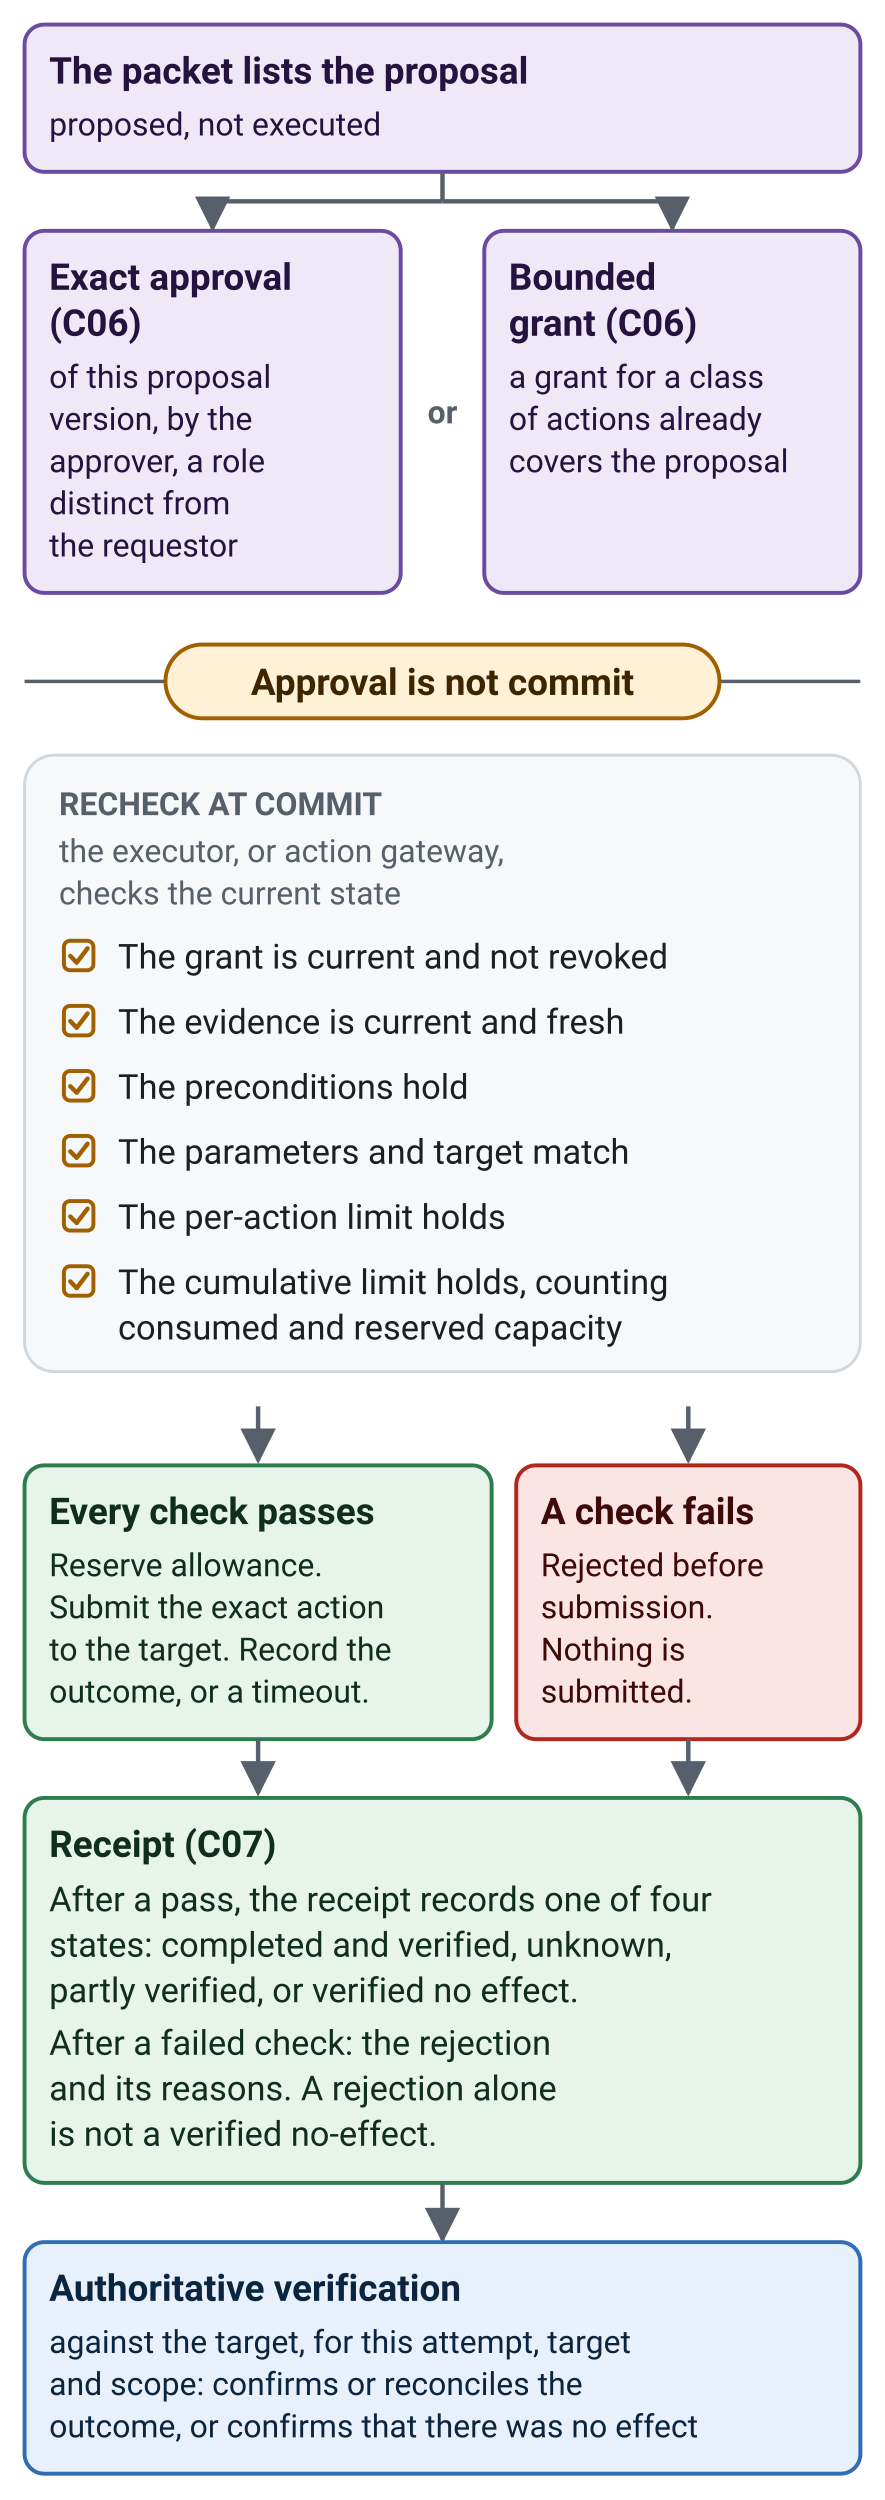
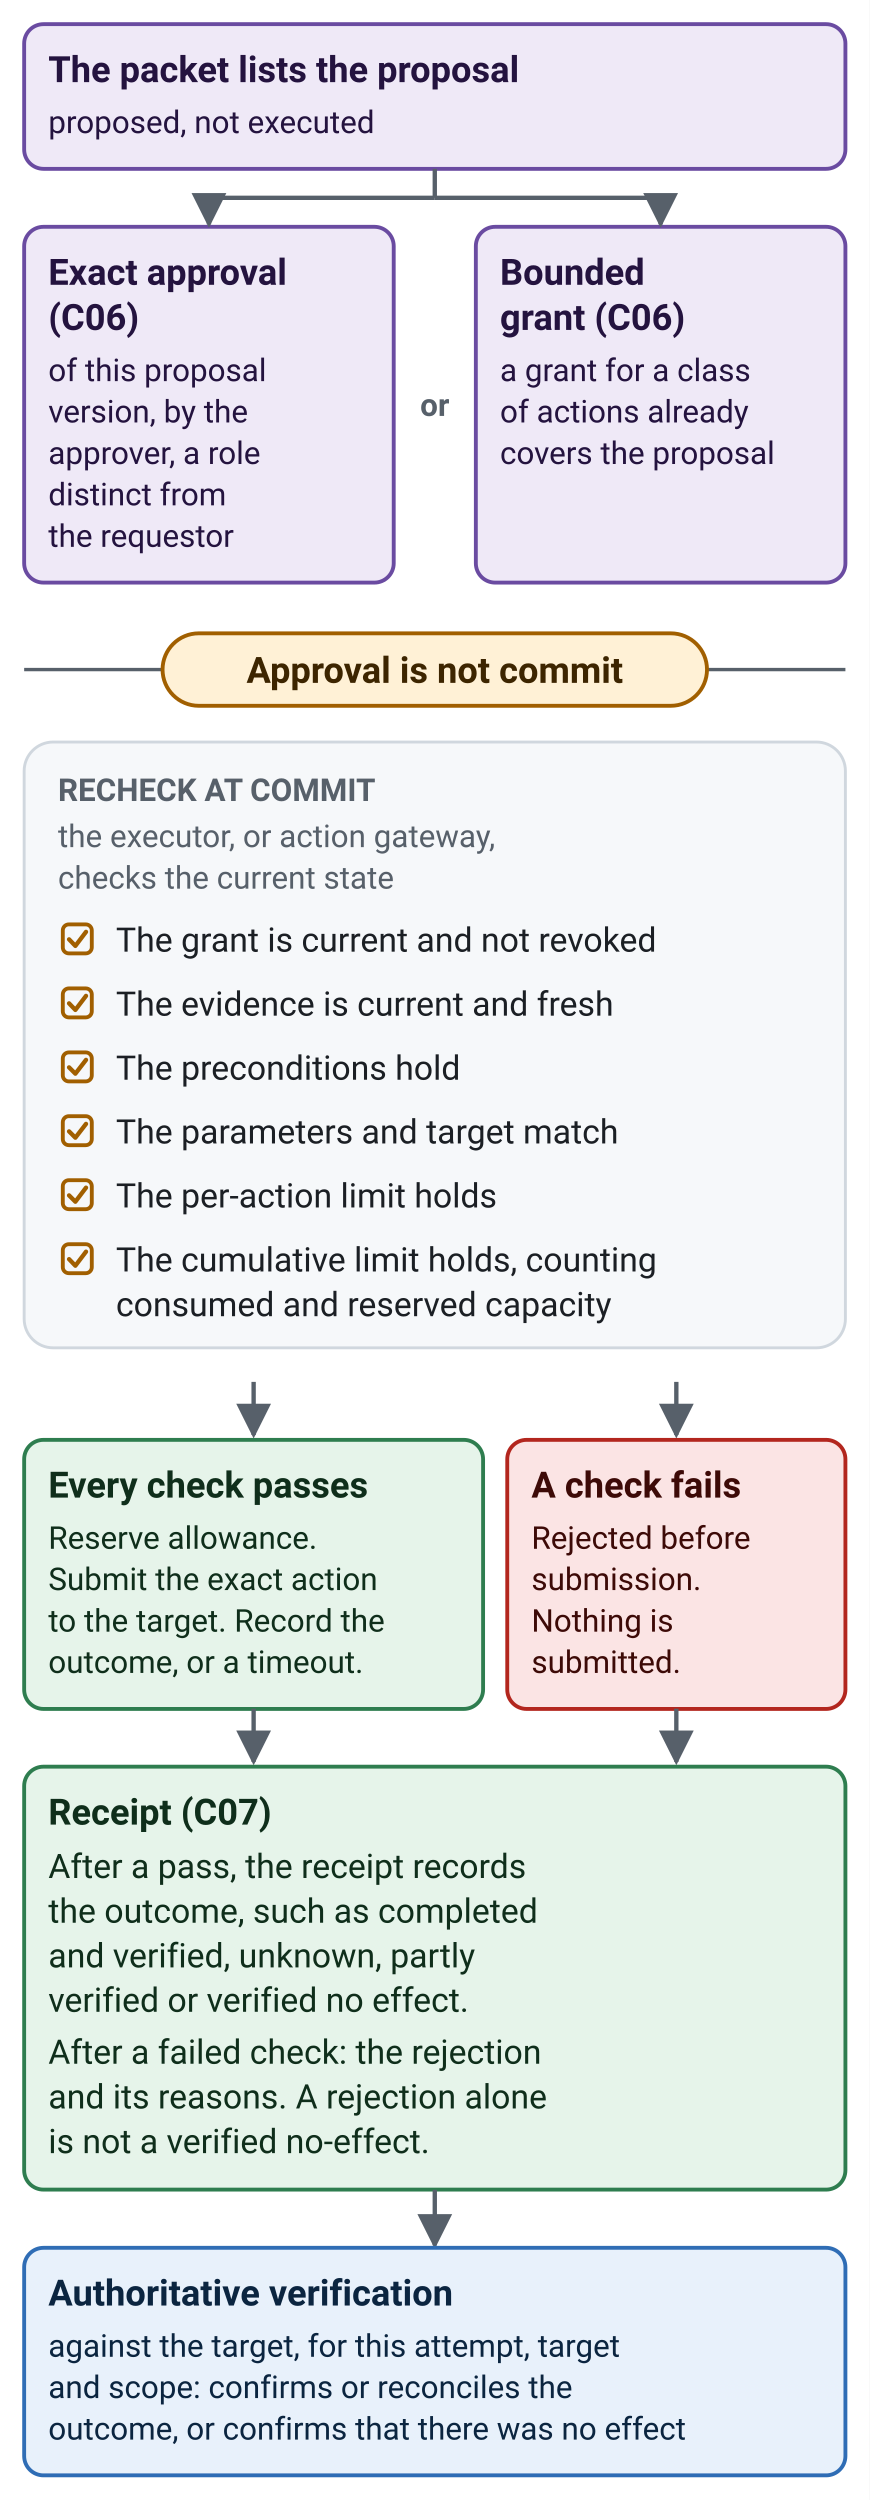
- <svg xmlns="http://www.w3.org/2000/svg" viewBox="0 0 360 1017" width="360" height="1017" role="img" aria-labelledby="t d" font-family="-apple-system, 'Segoe UI', Roboto, Helvetica, Arial, sans-serif">
+ <svg xmlns="http://www.w3.org/2000/svg" viewBox="0 0 360 1035" width="360" height="1035" role="img" aria-labelledby="t d" font-family="-apple-system, 'Segoe UI', Roboto, Helvetica, Arial, sans-serif">
  <defs>
    <marker id="arr" viewBox="0 0 10 10" refX="9" refY="5" markerWidth="8" markerHeight="8" orient="auto-start-reverse">
      <path d="M0 0 L10 5 L0 10 z" fill="#57606a" />
    </marker>
    <marker id="arrs" viewBox="0 0 10 10" refX="9" refY="5" markerWidth="5.5" markerHeight="5.5" orient="auto-start-reverse">
      <path d="M0 0 L10 5 L0 10 z" fill="#57606a" />
    </marker>
  </defs>
-   <rect width="360" height="1017" fill="#ffffff" />
+   <rect width="360" height="1035" fill="#ffffff" />
  <rect x="10.0" y="10.0" width="340.0" height="59.9" rx="8" fill="#EFE9F7" stroke="#6A4BA1" stroke-width="1.6" />
  <text x="20.0" y="34.0" font-size="15" text-anchor="start" font-weight="700" fill="#24133F">The packet lists the proposal</text>
  <text x="20.0" y="55.1" font-size="13" text-anchor="start" fill="#24133F">proposed, not executed</text>
  <rect x="10.0" y="93.9" width="153.0" height="147.3" rx="8" fill="#EFE9F7" stroke="#6A4BA1" stroke-width="1.6" />
  <text x="20.0" y="117.9" font-size="15" text-anchor="start" font-weight="700" fill="#24133F">Exact approval</text>
  <text x="20.0" y="136.6" font-size="15" text-anchor="start" font-weight="700" fill="#24133F">(C06)</text>
  <text x="20.0" y="157.8" font-size="13" text-anchor="start" fill="#24133F">of this proposal</text>
  <text x="20.0" y="174.9" font-size="13" text-anchor="start" fill="#24133F">version, by the</text>
  <text x="20.0" y="192.1" font-size="13" text-anchor="start" fill="#24133F">approver, a role</text>
  <text x="20.0" y="209.2" font-size="13" text-anchor="start" fill="#24133F">distinct from</text>
  <text x="20.0" y="226.4" font-size="13" text-anchor="start" fill="#24133F">the requestor</text>
  <rect x="197.0" y="93.9" width="153.0" height="147.3" rx="8" fill="#EFE9F7" stroke="#6A4BA1" stroke-width="1.6" />
  <text x="207.0" y="117.9" font-size="15" text-anchor="start" font-weight="700" fill="#24133F">Bounded</text>
  <text x="207.0" y="136.6" font-size="15" text-anchor="start" font-weight="700" fill="#24133F">grant (C06)</text>
  <text x="207.0" y="157.8" font-size="13" text-anchor="start" fill="#24133F">a grant for a class</text>
  <text x="207.0" y="174.9" font-size="13" text-anchor="start" fill="#24133F">of actions already</text>
  <text x="207.0" y="192.1" font-size="13" text-anchor="start" fill="#24133F">covers the proposal</text>
  <path d="M180.0 69.9 L180.0 81.9" fill="none" stroke="#57606a" stroke-width="1.8" />
  <path d="M180.0 81.9 L86.5 81.9 L86.5 92.9" fill="none" stroke="#57606a" stroke-width="1.8" marker-end="url(#arr)" />
  <path d="M180.0 81.9 L273.5 81.9 L273.5 92.9" fill="none" stroke="#57606a" stroke-width="1.8" marker-end="url(#arr)" />
  <text x="180.0" y="172.2" font-size="13" text-anchor="middle" font-weight="700" fill="#57606a">or</text>
  <path d="M10.0 277.2 L350.0 277.2" fill="none" stroke="#57606a" stroke-width="1.4" />
  <rect x="67.3" y="262.2" width="225.4" height="30.0" rx="15" fill="#FFF1D6" stroke="#A15F00" stroke-width="1.6" />
  <text x="180.0" y="282.7" font-size="15" text-anchor="middle" font-weight="700" fill="#3D2500">Approval is not commit</text>
  <rect x="10.0" y="307.2" width="340.0" height="250.8" rx="12" fill="#f6f8fa" stroke="#d0d7de" stroke-width="1.2" />
  <text x="24.0" y="331.6" font-size="13" text-anchor="start" font-weight="700" fill="#57606a">RECHECK AT COMMIT</text>
  <text x="24.0" y="350.7" font-size="13" text-anchor="start" fill="#57606a">the executor, or action gateway,</text>
  <text x="24.0" y="367.9" font-size="13" text-anchor="start" fill="#57606a">checks the current state</text>
  <text x="48.0" y="394.0" font-size="14" text-anchor="start" fill="#1b1f24">The grant is current and not revoked</text>
  <rect x="26.0" y="382.7" width="12" height="12" rx="2.5" fill="none" stroke="#A15F00" stroke-width="1.6" />
  <path d="M28.6 388.9 L31.2 391.6 L35.6 385.8" fill="none" stroke="#A15F00" stroke-width="1.8" stroke-linecap="round" stroke-linejoin="round" />
  <text x="48.0" y="420.5" font-size="14" text-anchor="start" fill="#1b1f24">The evidence is current and fresh</text>
  <rect x="26.0" y="409.2" width="12" height="12" rx="2.5" fill="none" stroke="#A15F00" stroke-width="1.6" />
  <path d="M28.6 415.4 L31.2 418.1 L35.6 412.3" fill="none" stroke="#A15F00" stroke-width="1.8" stroke-linecap="round" stroke-linejoin="round" />
  <text x="48.0" y="447.0" font-size="14" text-anchor="start" fill="#1b1f24">The preconditions hold</text>
  <rect x="26.0" y="435.7" width="12" height="12" rx="2.5" fill="none" stroke="#A15F00" stroke-width="1.6" />
  <path d="M28.6 441.9 L31.2 444.5 L35.6 438.8" fill="none" stroke="#A15F00" stroke-width="1.8" stroke-linecap="round" stroke-linejoin="round" />
  <text x="48.0" y="473.4" font-size="14" text-anchor="start" fill="#1b1f24">The parameters and target match</text>
  <rect x="26.0" y="462.1" width="12" height="12" rx="2.5" fill="none" stroke="#A15F00" stroke-width="1.6" />
  <path d="M28.6 468.4 L31.2 471.0 L35.6 465.3" fill="none" stroke="#A15F00" stroke-width="1.8" stroke-linecap="round" stroke-linejoin="round" />
  <text x="48.0" y="499.9" font-size="14" text-anchor="start" fill="#1b1f24">The per-action limit holds</text>
  <rect x="26.0" y="488.6" width="12" height="12" rx="2.5" fill="none" stroke="#A15F00" stroke-width="1.6" />
  <path d="M28.6 494.9 L31.2 497.5 L35.6 491.7" fill="none" stroke="#A15F00" stroke-width="1.8" stroke-linecap="round" stroke-linejoin="round" />
  <text x="48.0" y="526.4" font-size="14" text-anchor="start" fill="#1b1f24">The cumulative limit holds, counting</text>
  <text x="48.0" y="544.9" font-size="14" text-anchor="start" fill="#1b1f24">consumed and reserved capacity</text>
  <rect x="26.0" y="515.1" width="12" height="12" rx="2.5" fill="none" stroke="#A15F00" stroke-width="1.6" />
  <path d="M28.6 521.3 L31.2 524.0 L35.6 518.2" fill="none" stroke="#A15F00" stroke-width="1.8" stroke-linecap="round" stroke-linejoin="round" />
  <path d="M105.0 572.1 L105.0 594.1" fill="none" stroke="#57606a" stroke-width="1.8" marker-end="url(#arr)" />
  <path d="M280.0 572.1 L280.0 594.1" fill="none" stroke="#57606a" stroke-width="1.8" marker-end="url(#arr)" />
  <rect x="10.0" y="596.1" width="190.0" height="111.4" rx="8" fill="#E6F4EA" stroke="#2E7D4F" stroke-width="1.6" />
  <text x="20.0" y="620.0" font-size="15" text-anchor="start" font-weight="700" fill="#0F2E1B">Every check passes</text>
  <text x="20.0" y="641.2" font-size="13" text-anchor="start" fill="#0F2E1B">Reserve allowance.</text>
  <text x="20.0" y="658.3" font-size="13" text-anchor="start" fill="#0F2E1B">Submit the exact action</text>
  <text x="20.0" y="675.5" font-size="13" text-anchor="start" fill="#0F2E1B">to the target. Record the</text>
  <text x="20.0" y="692.6" font-size="13" text-anchor="start" fill="#0F2E1B">outcome, or a timeout.</text>
  <rect x="210.0" y="596.1" width="140.0" height="111.4" rx="8" fill="#FBE4E4" stroke="#B3261E" stroke-width="1.6" />
  <text x="220.0" y="620.0" font-size="15" text-anchor="start" font-weight="700" fill="#3D0A07">A check fails</text>
  <text x="220.0" y="641.2" font-size="13" text-anchor="start" fill="#3D0A07">Rejected before</text>
  <text x="220.0" y="658.3" font-size="13" text-anchor="start" fill="#3D0A07">submission.</text>
  <text x="220.0" y="675.5" font-size="13" text-anchor="start" fill="#3D0A07">Nothing is</text>
  <text x="220.0" y="692.6" font-size="13" text-anchor="start" fill="#3D0A07">submitted.</text>
  <path d="M105.0 707.4 L105.0 729.4" fill="none" stroke="#57606a" stroke-width="1.8" marker-end="url(#arr)" />
  <path d="M280.0 707.4 L280.0 729.4" fill="none" stroke="#57606a" stroke-width="1.8" marker-end="url(#arr)" />
-   <rect x="10.0" y="731.4" width="340.0" height="156.6" rx="8" fill="#E6F4EA" stroke="#2E7D4F" stroke-width="1.6" />
+   <rect x="10.0" y="731.4" width="340.0" height="175.1" rx="8" fill="#E6F4EA" stroke="#2E7D4F" stroke-width="1.6" />
  <text x="20.0" y="755.4" font-size="15" text-anchor="start" font-weight="700" fill="#0F2E1B">Receipt (C07)</text>
-   <text x="20.0" y="777.5" font-size="14" text-anchor="start" fill="#0F2E1B">After a pass, the receipt records one of four</text>
-   <text x="20.0" y="796.0" font-size="14" text-anchor="start" fill="#0F2E1B">states: completed and verified, unknown,</text>
-   <text x="20.0" y="814.5" font-size="14" text-anchor="start" fill="#0F2E1B">partly verified, or verified no effect.</text>
-   <text x="20.0" y="835.9" font-size="14" text-anchor="start" fill="#0F2E1B">After a failed check: the rejection</text>
-   <text x="20.0" y="854.4" font-size="14" text-anchor="start" fill="#0F2E1B">and its reasons. A rejection alone</text>
-   <text x="20.0" y="872.9" font-size="14" text-anchor="start" fill="#0F2E1B">is not a verified no-effect.</text>
-   <path d="M180.0 888.1 L180.0 911.1" fill="none" stroke="#57606a" stroke-width="1.8" marker-end="url(#arr)" />
-   <rect x="10.0" y="912.1" width="340.0" height="94.2" rx="8" fill="#E8F1FB" stroke="#2F6DB5" stroke-width="1.6" />
-   <text x="20.0" y="936.0" font-size="15" text-anchor="start" font-weight="700" fill="#0B2540">Authoritative verification</text>
-   <text x="20.0" y="957.2" font-size="13" text-anchor="start" fill="#0B2540">against the target, for this attempt, target</text>
-   <text x="20.0" y="974.3" font-size="13" text-anchor="start" fill="#0B2540">and scope: confirms or reconciles the</text>
-   <text x="20.0" y="991.5" font-size="13" text-anchor="start" fill="#0B2540">outcome, or confirms that there was no effect</text>
+   <text x="20.0" y="777.5" font-size="14" text-anchor="start" fill="#0F2E1B">After a pass, the receipt records</text>
+   <text x="20.0" y="796.0" font-size="14" text-anchor="start" fill="#0F2E1B">the outcome, such as completed</text>
+   <text x="20.0" y="814.5" font-size="14" text-anchor="start" fill="#0F2E1B">and verified, unknown, partly</text>
+   <text x="20.0" y="832.9" font-size="14" text-anchor="start" fill="#0F2E1B">verified or verified no effect.</text>
+   <text x="20.0" y="854.4" font-size="14" text-anchor="start" fill="#0F2E1B">After a failed check: the rejection</text>
+   <text x="20.0" y="872.9" font-size="14" text-anchor="start" fill="#0F2E1B">and its reasons. A rejection alone</text>
+   <text x="20.0" y="891.4" font-size="14" text-anchor="start" fill="#0F2E1B">is not a verified no-effect.</text>
+   <path d="M180.0 906.6 L180.0 929.6" fill="none" stroke="#57606a" stroke-width="1.8" marker-end="url(#arr)" />
+   <rect x="10.0" y="930.6" width="340.0" height="94.2" rx="8" fill="#E8F1FB" stroke="#2F6DB5" stroke-width="1.6" />
+   <text x="20.0" y="954.5" font-size="15" text-anchor="start" font-weight="700" fill="#0B2540">Authoritative verification</text>
+   <text x="20.0" y="975.7" font-size="13" text-anchor="start" fill="#0B2540">against the target, for this attempt, target</text>
+   <text x="20.0" y="992.8" font-size="13" text-anchor="start" fill="#0B2540">and scope: confirms or reconciles the</text>
+   <text x="20.0" y="1010.0" font-size="13" text-anchor="start" fill="#0B2540">outcome, or confirms that there was no effect</text>
</svg>
